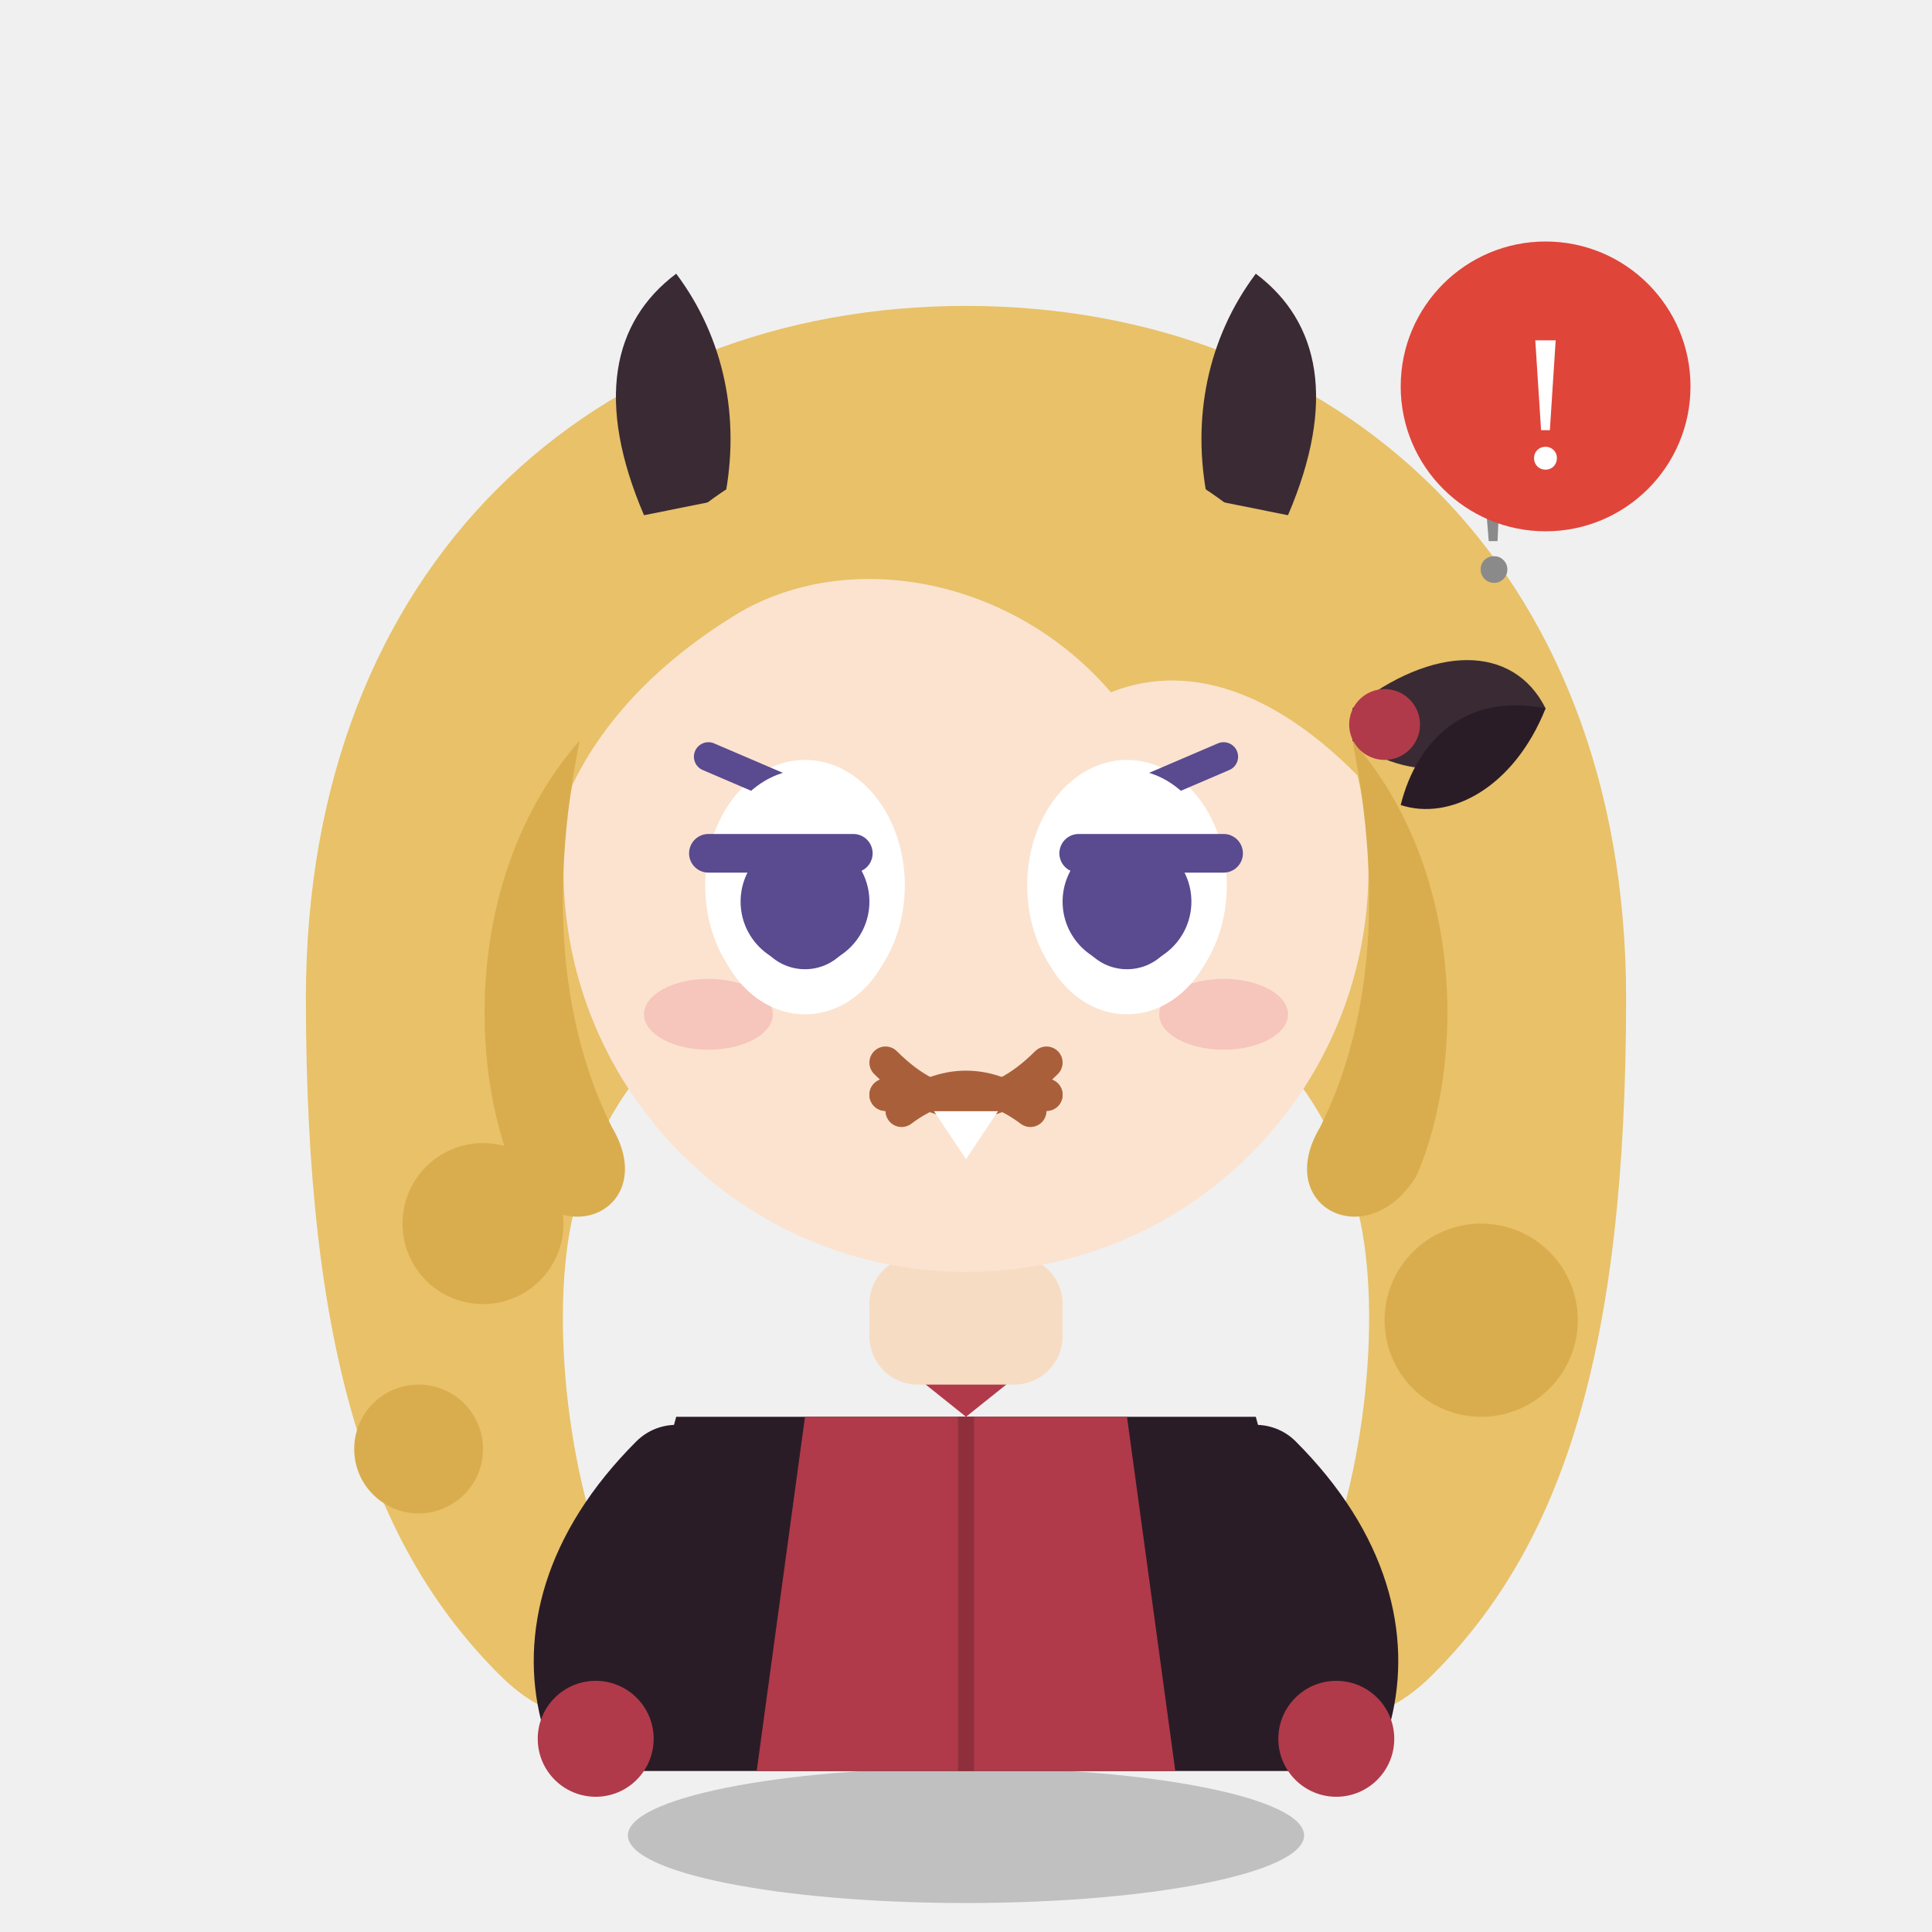
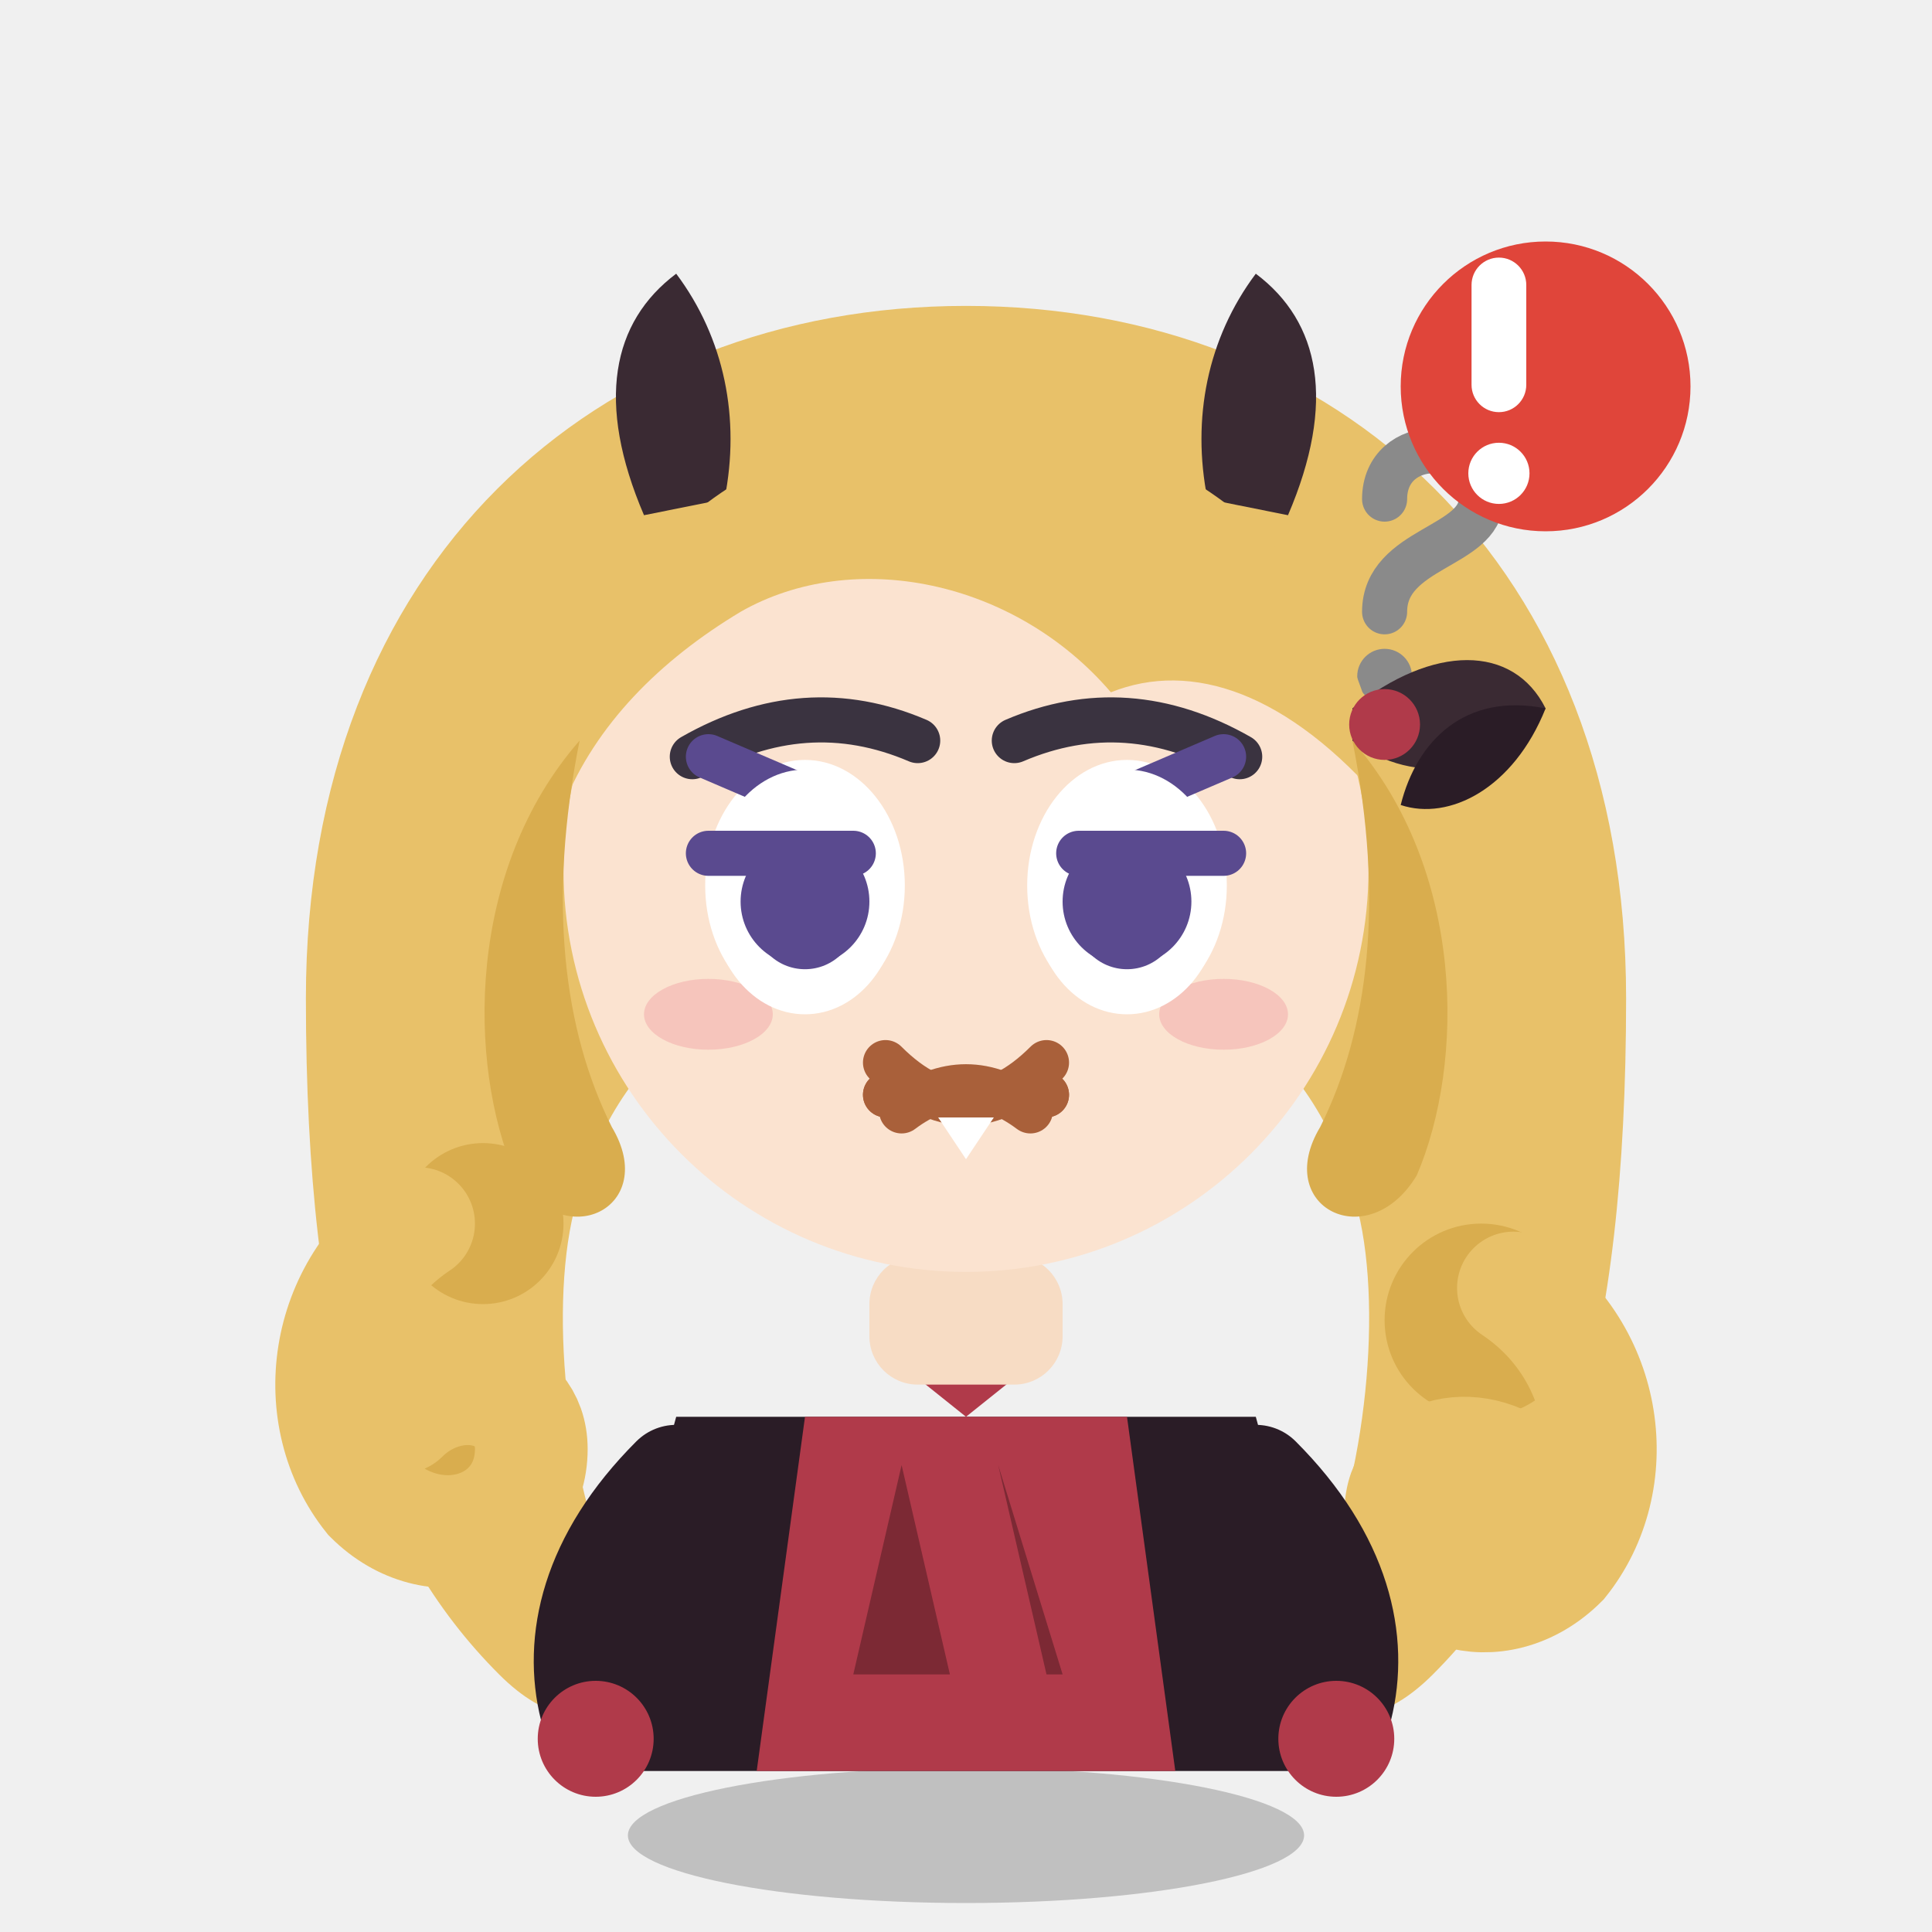
<svg xmlns="http://www.w3.org/2000/svg" viewBox="0 0 120 120" role="img" aria-label="金发小恶魔女仆（自绘 Q 版）">
  <g class="av-shadow">
    <ellipse cx="60" cy="114" rx="21" ry="4.2" opacity=".2" />
  </g>
  <g class="av-hair-back">
    <path d="M19 62c0-27 18-43 41-43s41 16 41 43c0 22-4 34-12 42-6 6-10 0-7-6 3-7 4-18 2-24-3-10-11-15-24-15s-21 5-24 15c-2 6-1 17 2 24 3 6-1 12-7 6-8-8-12-20-12-42Z" fill="#e8c169" />
    <g fill="#d9ad4e">
      <circle cx="30" cy="76" r="5" />
      <circle cx="92" cy="82" r="6" />
      <circle cx="26" cy="90" r="4" />
    </g>
  </g>
+   <g class="av-curls" fill="none" stroke="#e8c169" stroke-width="7" stroke-linecap="round">
+     <path d="M26 76c-6 4-7 12-3 17 4 4 10 2 10-3 0-4-5-5-8-2" />
+     <path d="M94 80c6 4 7 12 3 17-4 4-10 2-10-3 0-4 5-5 8-2" />
+   </g>
  <g class="av-body">
    <path d="M42 88h36l6 22H36Z" fill="#2a1c26" />
    <path d="M50 88h20l3 22H47Z" fill="#b03a4a" />
-     <path d="M60 88v22" stroke="#8f2f3c" stroke-width="1" />
    <path d="M55 84l5 4 5-4-5-2Z" fill="#b03a4a" />
    <rect x="54" y="78" width="12" height="8" rx="3" fill="#f7dcc4" />
+     <g class="av-pleat" opacity=".3">
+       <path d="M53 104l3-13 3 13Z" fill="#000" />
+       <path d="M65 104l-3-13 4 13Z" fill="#000" />
+     </g>
  </g>
  <g class="av-arms">
    <path d="M42 92c-5 5-6 10-5 14" stroke="#2a1c26" stroke-width="7" fill="none" stroke-linecap="round" />
    <path d="M78 92c5 5 6 10 5 14" stroke="#2a1c26" stroke-width="7" fill="none" stroke-linecap="round" />
    <circle cx="37" cy="108" r="3.6" fill="#b03a4a" />
    <circle cx="83" cy="108" r="3.6" fill="#b03a4a" />
  </g>
  <g class="av-head">
    <circle cx="60" cy="54" r="25" fill="#fbe3d0" />
    <path d="M40 32c-3-7-2-12 2-15 3 4 4 9 3 14Z" fill="#3a2a33" />
    <path d="M80 32c3-7 2-12-2-15-3 4-4 9-3 14Z" fill="#3a2a33" />
    <ellipse cx="44" cy="63" rx="4" ry="2.2" fill="#f2a7a7" opacity=".5" />
    <ellipse cx="76" cy="63" rx="4" ry="2.2" fill="#f2a7a7" opacity=".5" />
+     <g class="av-lashes" fill="none" stroke="#3a3340" stroke-width="2.8" stroke-linecap="round">
+       <path d="M43 47q7-4 14-1" />
+       <path d="M63 46q7-3 14 1" />
+     </g>
    <g class="av-expr av-expr-happy">
      <ellipse cx="50" cy="55" rx="6.2" ry="7.8" fill="#fff" />
      <ellipse cx="70" cy="55" rx="6.2" ry="7.8" fill="#fff" />
      <circle cx="50" cy="56" r="4.6" fill="#5a4a8f" />
      <circle cx="70" cy="56" r="4.6" fill="#5a4a8f" />
      <circle cx="48.4" cy="53.6" r="1.5" fill="#fff" />
      <circle cx="68.4" cy="53.6" r="1.5" fill="#fff" />
-       <path d="M55 66q5 5 10 0" stroke="#a9603a" stroke-width="2" fill="none" stroke-linecap="round" />
+       <path d="M55 66q5 5 10 0" stroke="#a9603a" stroke-width="2.8" fill="none" stroke-linecap="round" />
      <path d="M58 69l2 3 2-3" fill="#fff" />
    </g>
    <g class="av-expr av-expr-worry">
      <ellipse cx="50" cy="56" rx="5.8" ry="7" fill="#fff" />
      <ellipse cx="70" cy="56" rx="5.8" ry="7" fill="#fff" />
      <circle cx="50" cy="57" r="4" fill="#5a4a8f" />
      <circle cx="70" cy="57" r="4" fill="#5a4a8f" />
-       <path d="M44 47l7 3M76 47l-7 3" stroke="#5a4a8f" stroke-width="1.8" stroke-linecap="round" />
-       <path d="M56 69q4-3 8 0" stroke="#a9603a" stroke-width="2" fill="none" stroke-linecap="round" />
+       <path d="M44 47l7 3M76 47l-7 3" stroke="#5a4a8f" stroke-width="2.8" stroke-linecap="round" />
+       <path d="M56 69q4-3 8 0" stroke="#a9603a" stroke-width="2.8" fill="none" stroke-linecap="round" />
    </g>
    <g class="av-expr av-expr-confused">
      <ellipse cx="50" cy="55" rx="5.8" ry="7.2" fill="#fff" />
      <ellipse cx="70" cy="55" rx="5.8" ry="7.2" fill="#fff" />
      <circle cx="50" cy="56" r="4" fill="#5a4a8f" />
      <circle cx="70" cy="56" r="4" fill="#5a4a8f" />
-       <path d="M55 68h10" stroke="#a9603a" stroke-width="2" stroke-linecap="round" />
-       <text x="90" y="36" font-size="14" fill="#8a8a8a">?</text>
+       <path d="M55 68h10" stroke="#a9603a" stroke-width="2.8" stroke-linecap="round" />
+       <g class="av-qmark" fill="none" stroke="#8a8a8a" stroke-width="2.8" stroke-linecap="round">
+         <path d="M86 31c0-4 6-4 6 0 0 3-6 3-6 7" />
+         <circle cx="86" cy="42" r="1.7" fill="#8a8a8a" stroke="none" />
+       </g>
    </g>
    <g class="av-expr av-expr-focused">
-       <path d="M44 53h9M67 53h9" stroke="#5a4a8f" stroke-width="2.4" stroke-linecap="round" />
+       <path d="M44 53h9M67 53h9" stroke="#5a4a8f" stroke-width="2.8" stroke-linecap="round" />
      <circle cx="50" cy="57" r="3.2" fill="#5a4a8f" />
      <circle cx="70" cy="57" r="3.2" fill="#5a4a8f" />
-       <path d="M55 68h10" stroke="#a9603a" stroke-width="2" stroke-linecap="round" />
+       <path d="M55 68h10" stroke="#a9603a" stroke-width="2.8" stroke-linecap="round" />
    </g>
  </g>
  <g class="av-hair-front">
    <path d="M34 50c1-15 13-24 26-24s25 9 26 24c-6-7-12-9-17-7-6-7-16-9-23-5-5 3-9 7-11 12Z" fill="#e8c169" />
    <path d="M36 46c-2 10-1 18 2 24 3 5-3 8-6 3-3-7-3-19 4-27Z" fill="#d9ad4e" />
    <path d="M84 46c2 10 1 18-2 24-3 5 3 8 6 3 3-7 3-19-4-27Z" fill="#d9ad4e" />
    <path d="M84 44c5-4 10-4 12 0-3 4-8 5-12 2Z" fill="#3a2a33" />
    <path d="M96 44c-2 5-6 7-9 6 1-4 4-7 9-6Z" fill="#2a1c26" />
    <circle cx="86" cy="45" r="2.2" fill="#b03a4a" />
  </g>
  <g class="av-mark" aria-hidden="true">
    <circle cx="96" cy="24" r="9" fill="#e0453a" />
-     <text x="96" y="29" font-size="12" text-anchor="middle" fill="#fff">!</text>
+     <g class="av-bang">
+       <rect x="91.4" y="16" width="3.4" height="9.6" rx="1.7" fill="#fff" />
+       <circle cx="93.1" cy="29.4" r="1.9" fill="#fff" />
+     </g>
  </g>
</svg>
